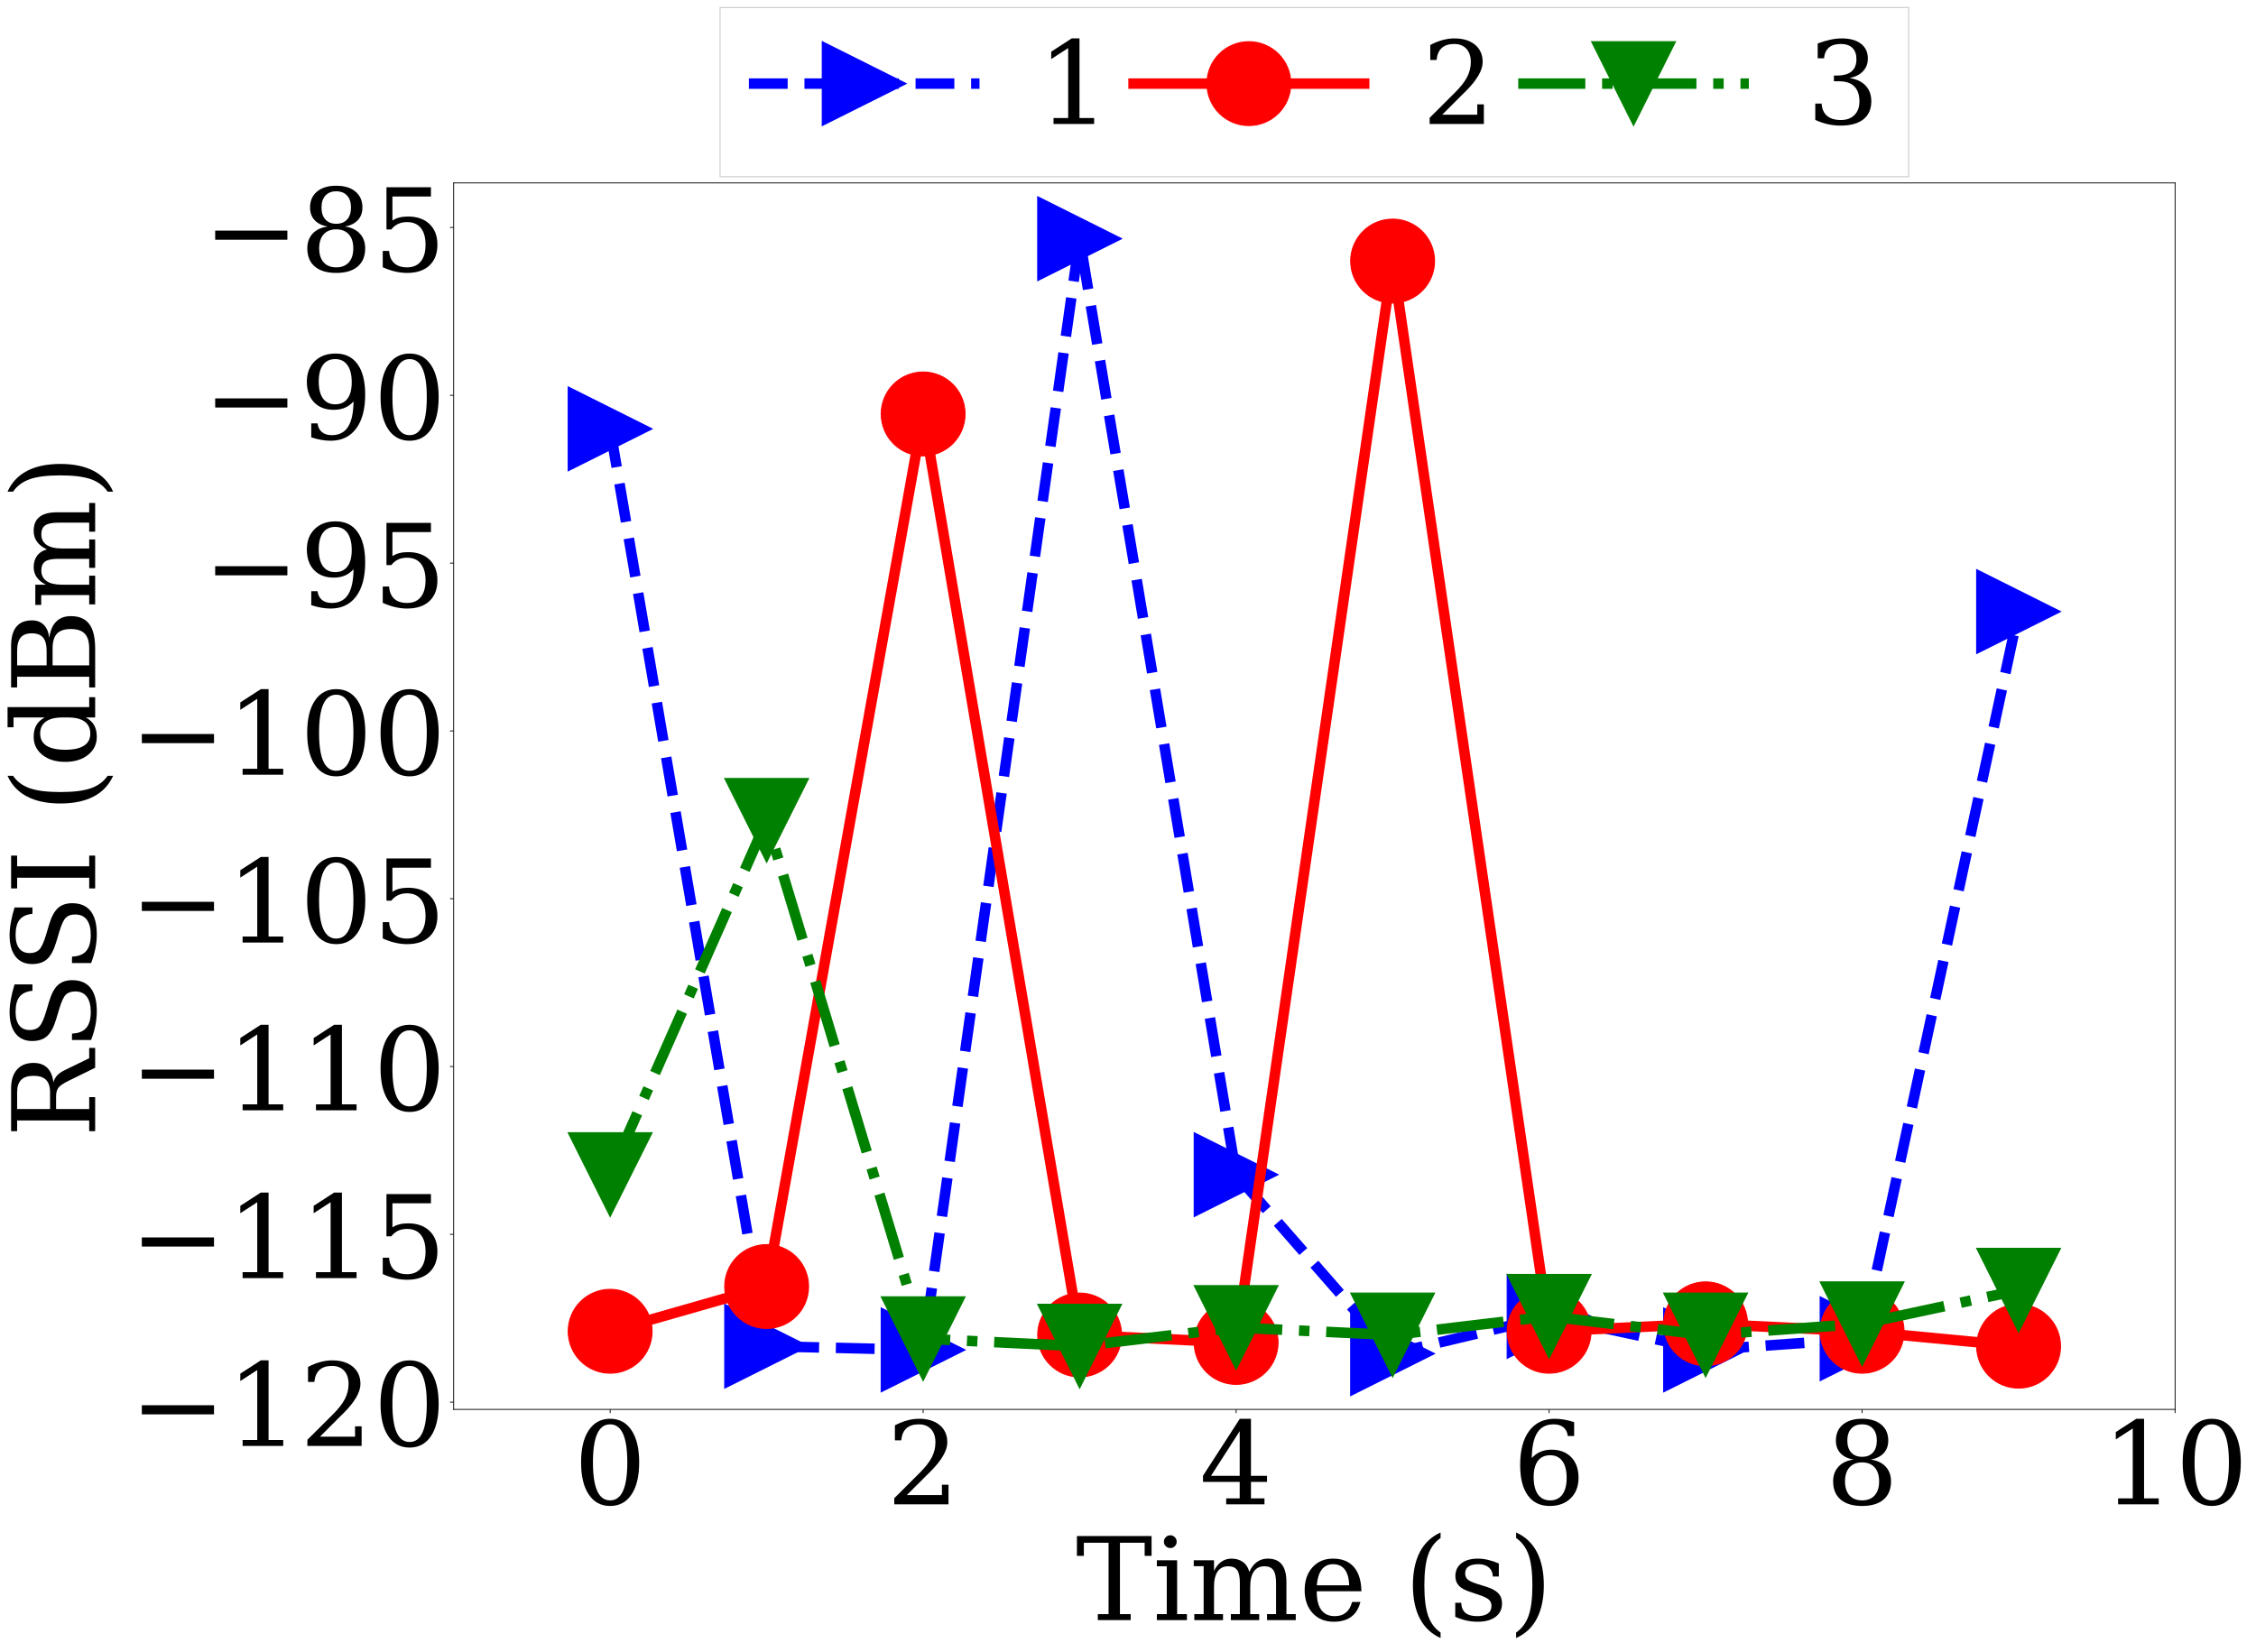
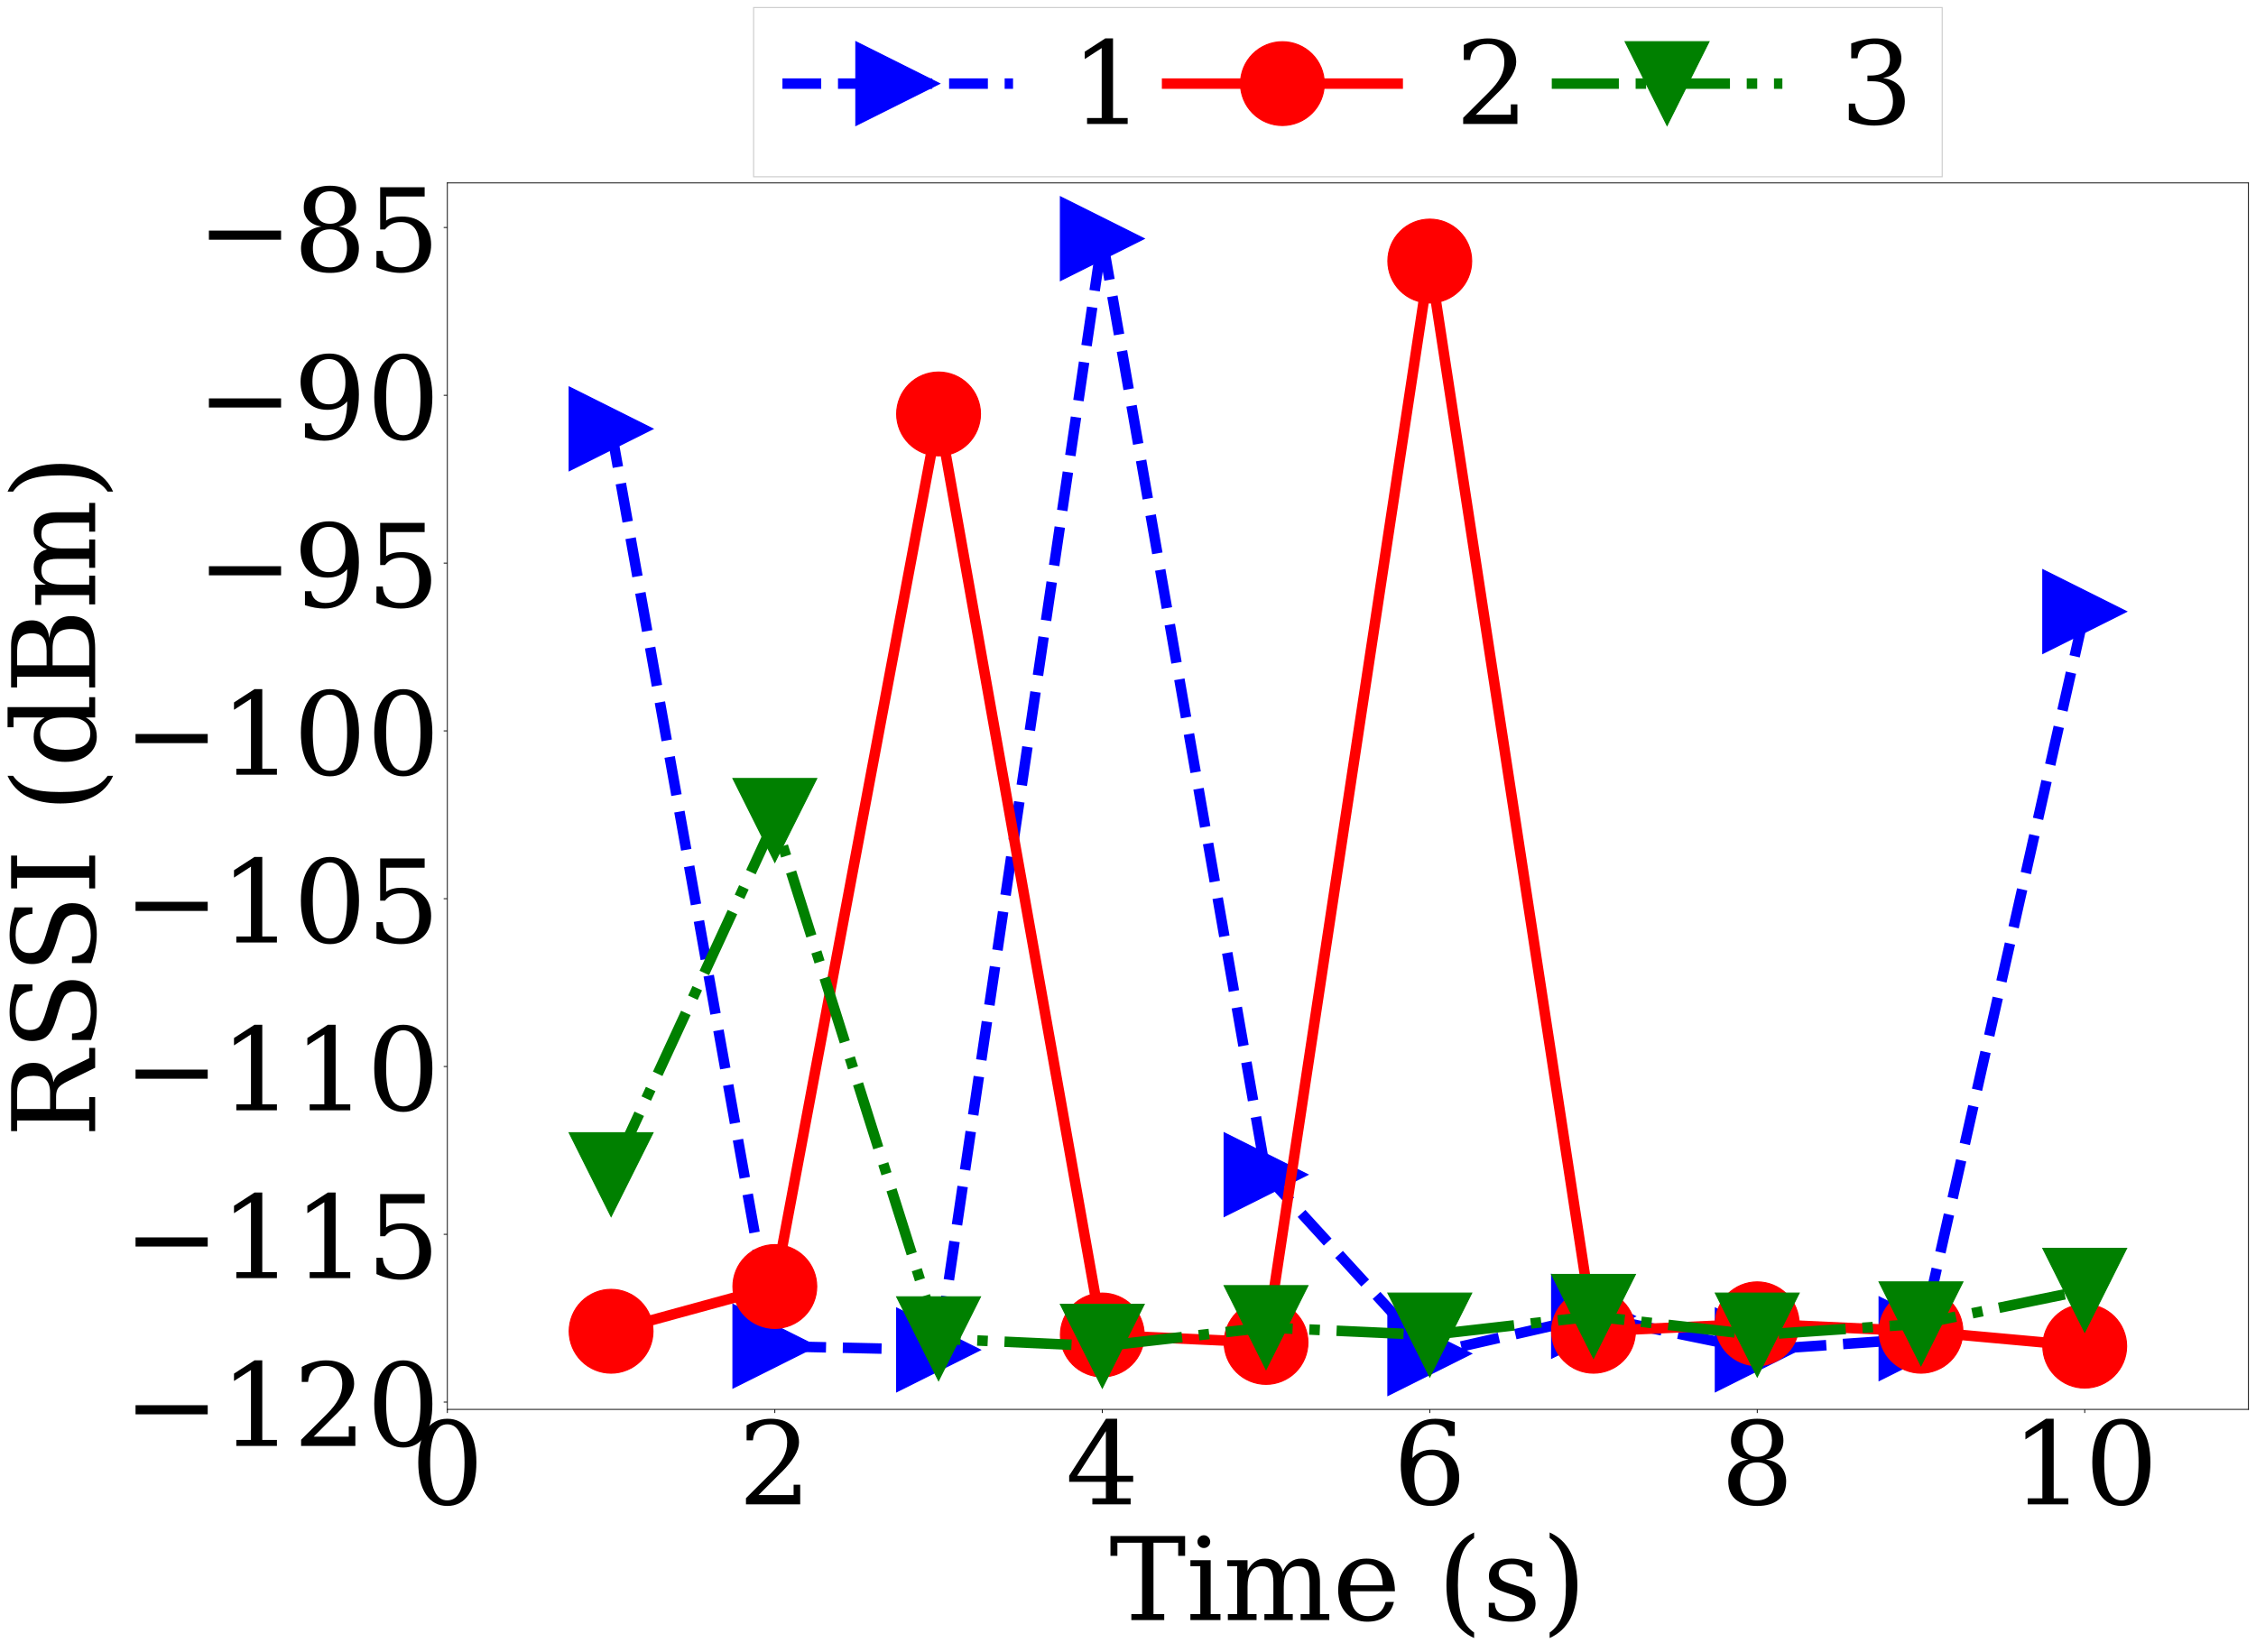
- <svg xmlns="http://www.w3.org/2000/svg" xmlns:xlink="http://www.w3.org/1999/xlink" width="2152.271pt" height="1575.954pt" viewBox="0 0 2152.271 1575.954" version="1.1">
+ <svg xmlns="http://www.w3.org/2000/svg" xmlns:xlink="http://www.w3.org/1999/xlink" width="2152.303pt" height="1575.954pt" viewBox="0 0 2152.303 1575.954" version="1.1">
  <defs>
    <style type="text/css">*{stroke-linejoin: round; stroke-linecap: butt}</style>
  </defs>
  <g id="figure_1">
    <g id="patch_1">
-       <path d="M 0 1575.954  L 2152.271 1575.954  L 2152.271 0  L 0 0  z " style="fill: #ffffff; stroke: #ffffff; stroke-linejoin: miter" />
+       <path d="M 0 1575.954  L 2152.303 1575.954  L 2152.303 0  L 0 0  z " style="fill: #ffffff; stroke: #ffffff; stroke-linejoin: miter" />
    </g>
    <g id="axes_1">
      <g id="patch_2">
-         <path d="M 432.798 1344.835  L 2075.083 1344.835  L 2075.083 174.554  L 432.798 174.554  z " style="fill: #ffffff" />
+         <path d="M 426.798 1344.835  L 2145.103 1344.835  L 2145.103 174.554  L 426.798 174.554  z " style="fill: #ffffff" />
      </g>
      <g id="matplotlib.axis_1">
        <g id="xtick_1">
          <g id="line2d_1">
            <defs>
-               <path id="m9bd63d830f" d="M 0 0  L 0 3.5  " style="stroke: #000000; stroke-width: 0.8" />
-             </defs>
-             <g>
-               <use xlink:href="#m9bd63d830f" x="582.097" y="1344.835" style="stroke: #000000; stroke-width: 0.8" />
+               <path id="mf2d61d8e6e" d="M 0 0  L 0 3.5  " style="stroke: #000000; stroke-width: 0.8" />
+             </defs>
+             <g>
+               <use xlink:href="#mf2d61d8e6e" x="426.798" y="1344.835" style="stroke: #000000; stroke-width: 0.8" />
            </g>
          </g>
          <g id="text_1">
-             <g transform="translate(547.1033 1435.418) scale(1.1 -1.1)">
+             <g transform="translate(391.8047 1435.418) scale(1.1 -1.1)">
              <defs>
                <path id="DejaVuSerif-30" d="M 2034 219  Q 2513 219 2750 744  Q 2988 1269 2988 2328  Q 2988 3391 2750 3916  Q 2513 4441 2034 4441  Q 1556 4441 1318 3916  Q 1081 3391 1081 2328  Q 1081 1269 1318 744  Q 1556 219 2034 219  z M 2034 -91  Q 1275 -91 848 546  Q 422 1184 422 2328  Q 422 3475 848 4112  Q 1275 4750 2034 4750  Q 2797 4750 3222 4112  Q 3647 3475 3647 2328  Q 3647 1184 3222 546  Q 2797 -91 2034 -91  z " transform="scale(0.015625)" />
              </defs>
              <use xlink:href="#DejaVuSerif-30" />
            </g>
          </g>
        </g>
        <g id="xtick_2">
          <g id="line2d_2">
            <g>
-               <use xlink:href="#m9bd63d830f" x="880.694" y="1344.835" style="stroke: #000000; stroke-width: 0.8" />
+               <use xlink:href="#mf2d61d8e6e" x="739.218" y="1344.835" style="stroke: #000000; stroke-width: 0.8" />
            </g>
          </g>
          <g id="text_2">
-             <g transform="translate(845.7006 1435.418) scale(1.1 -1.1)">
+             <g transform="translate(704.2238 1435.418) scale(1.1 -1.1)">
              <defs>
                <path id="DejaVuSerif-32" d="M 819 3553  L 469 3553  L 469 4384  Q 803 4563 1142 4656  Q 1481 4750 1806 4750  Q 2534 4750 2956 4397  Q 3378 4044 3378 3438  Q 3378 2753 2422 1800  Q 2347 1728 2309 1691  L 1131 513  L 3078 513  L 3078 1088  L 3444 1088  L 3444 0  L 434 0  L 434 341  L 1850 1753  Q 2319 2222 2519 2614  Q 2719 3006 2719 3438  Q 2719 3909 2473 4175  Q 2228 4441 1797 4441  Q 1350 4441 1106 4219  Q 863 3997 819 3553  z " transform="scale(0.015625)" />
              </defs>
              <use xlink:href="#DejaVuSerif-32" />
            </g>
          </g>
        </g>
        <g id="xtick_3">
          <g id="line2d_3">
            <g>
-               <use xlink:href="#m9bd63d830f" x="1179.292" y="1344.835" style="stroke: #000000; stroke-width: 0.8" />
+               <use xlink:href="#mf2d61d8e6e" x="1051.637" y="1344.835" style="stroke: #000000; stroke-width: 0.8" />
            </g>
          </g>
          <g id="text_3">
-             <g transform="translate(1144.298 1435.418) scale(1.1 -1.1)">
+             <g transform="translate(1016.643 1435.418) scale(1.1 -1.1)">
              <defs>
                <path id="DejaVuSerif-34" d="M 2234 1581  L 2234 4063  L 641 1581  L 2234 1581  z M 3609 0  L 1484 0  L 1484 331  L 2234 331  L 2234 1247  L 197 1247  L 197 1588  L 2241 4750  L 2859 4750  L 2859 1581  L 3750 1581  L 3750 1247  L 2859 1247  L 2859 331  L 3609 331  L 3609 0  z " transform="scale(0.015625)" />
              </defs>
              <use xlink:href="#DejaVuSerif-34" />
            </g>
          </g>
        </g>
        <g id="xtick_4">
          <g id="line2d_4">
            <g>
-               <use xlink:href="#m9bd63d830f" x="1477.889" y="1344.835" style="stroke: #000000; stroke-width: 0.8" />
+               <use xlink:href="#mf2d61d8e6e" x="1364.056" y="1344.835" style="stroke: #000000; stroke-width: 0.8" />
            </g>
          </g>
          <g id="text_4">
-             <g transform="translate(1442.895 1435.418) scale(1.1 -1.1)">
+             <g transform="translate(1329.062 1435.418) scale(1.1 -1.1)">
              <defs>
                <path id="DejaVuSerif-36" d="M 2094 219  Q 2534 219 2771 542  Q 3009 866 3009 1472  Q 3009 2078 2771 2401  Q 2534 2725 2094 2725  Q 1647 2725 1412 2412  Q 1178 2100 1178 1509  Q 1178 888 1415 553  Q 1653 219 2094 219  z M 1075 2569  Q 1288 2803 1556 2918  Q 1825 3034 2163 3034  Q 2859 3034 3264 2615  Q 3669 2197 3669 1472  Q 3669 763 3233 336  Q 2797 -91 2069 -91  Q 1278 -91 853 498  Q 428 1088 428 2181  Q 428 3406 931 4078  Q 1434 4750 2350 4750  Q 2597 4750 2869 4703  Q 3141 4656 3425 4563  L 3425 3794  L 3072 3794  Q 3034 4109 2831 4275  Q 2628 4441 2284 4441  Q 1678 4441 1381 3981  Q 1084 3522 1075 2569  z " transform="scale(0.015625)" />
              </defs>
              <use xlink:href="#DejaVuSerif-36" />
            </g>
          </g>
        </g>
        <g id="xtick_5">
          <g id="line2d_5">
            <g>
-               <use xlink:href="#m9bd63d830f" x="1776.486" y="1344.835" style="stroke: #000000; stroke-width: 0.8" />
+               <use xlink:href="#mf2d61d8e6e" x="1676.475" y="1344.835" style="stroke: #000000; stroke-width: 0.8" />
            </g>
          </g>
          <g id="text_5">
-             <g transform="translate(1741.492 1435.418) scale(1.1 -1.1)">
+             <g transform="translate(1641.481 1435.418) scale(1.1 -1.1)">
              <defs>
                <path id="DejaVuSerif-38" d="M 2981 1275  Q 2981 1775 2732 2051  Q 2484 2328 2034 2328  Q 1584 2328 1336 2051  Q 1088 1775 1088 1275  Q 1088 772 1336 495  Q 1584 219 2034 219  Q 2484 219 2732 495  Q 2981 772 2981 1275  z M 2853 3541  Q 2853 3966 2637 4203  Q 2422 4441 2034 4441  Q 1650 4441 1433 4203  Q 1216 3966 1216 3541  Q 1216 3113 1433 2875  Q 1650 2638 2034 2638  Q 2422 2638 2637 2875  Q 2853 3113 2853 3541  z M 2516 2484  Q 3047 2413 3344 2092  Q 3641 1772 3641 1275  Q 3641 619 3225 264  Q 2809 -91 2034 -91  Q 1263 -91 845 264  Q 428 619 428 1275  Q 428 1772 725 2092  Q 1022 2413 1556 2484  Q 1084 2569 832 2842  Q 581 3116 581 3541  Q 581 4103 968 4426  Q 1356 4750 2034 4750  Q 2713 4750 3100 4426  Q 3488 4103 3488 3541  Q 3488 3116 3236 2842  Q 2984 2569 2516 2484  z " transform="scale(0.015625)" />
              </defs>
              <use xlink:href="#DejaVuSerif-38" />
            </g>
          </g>
        </g>
        <g id="xtick_6">
          <g id="line2d_6">
            <g>
-               <use xlink:href="#m9bd63d830f" x="2075.083" y="1344.835" style="stroke: #000000; stroke-width: 0.8" />
+               <use xlink:href="#mf2d61d8e6e" x="1988.894" y="1344.835" style="stroke: #000000; stroke-width: 0.8" />
            </g>
          </g>
          <g id="text_6">
-             <g transform="translate(2005.096 1435.418) scale(1.1 -1.1)">
+             <g transform="translate(1918.906 1435.418) scale(1.1 -1.1)">
              <defs>
                <path id="DejaVuSerif-31" d="M 909 0  L 909 331  L 1722 331  L 1722 4213  L 781 3603  L 781 4013  L 1919 4750  L 2350 4750  L 2350 331  L 3163 331  L 3163 0  L 909 0  z " transform="scale(0.015625)" />
              </defs>
              <use xlink:href="#DejaVuSerif-31" />
              <use xlink:href="#DejaVuSerif-30" x="63.623" />
            </g>
          </g>
        </g>
        <g id="text_7">
-           <g transform="translate(1026.335 1545.878) scale(1.1 -1.1)">
+           <g transform="translate(1058.345 1545.878) scale(1.1 -1.1)">
            <defs>
              <path id="DejaVuSerif-54" d="M 1222 0  L 1222 331  L 1819 331  L 1819 4294  L 447 4294  L 447 3566  L 63 3566  L 63 4666  L 4206 4666  L 4206 3566  L 3822 3566  L 3822 4294  L 2450 4294  L 2450 331  L 3047 331  L 3047 0  L 1222 0  z " transform="scale(0.015625)" />
              <path id="DejaVuSerif-69" d="M 622 4353  Q 622 4497 726 4603  Q 831 4709 978 4709  Q 1122 4709 1226 4603  Q 1331 4497 1331 4353  Q 1331 4206 1228 4103  Q 1125 4000 978 4000  Q 831 4000 726 4103  Q 622 4206 622 4353  z M 1356 331  L 1900 331  L 1900 0  L 231 0  L 231 331  L 781 331  L 781 2988  L 231 2988  L 231 3322  L 1356 3322  L 1356 331  z " transform="scale(0.015625)" />
              <path id="DejaVuSerif-6d" d="M 3316 2675  Q 3481 3041 3739 3227  Q 3997 3413 4341 3413  Q 4863 3413 5119 3089  Q 5375 2766 5375 2113  L 5375 331  L 5894 331  L 5894 0  L 4300 0  L 4300 331  L 4800 331  L 4800 2047  Q 4800 2556 4650 2772  Q 4500 2988 4153 2988  Q 3769 2988 3567 2697  Q 3366 2406 3366 1850  L 3366 331  L 3866 331  L 3866 0  L 2291 0  L 2291 331  L 2791 331  L 2791 2069  Q 2791 2566 2641 2777  Q 2491 2988 2144 2988  Q 1759 2988 1557 2697  Q 1356 2406 1356 1850  L 1356 331  L 1856 331  L 1856 0  L 263 0  L 263 331  L 781 331  L 781 2994  L 231 2994  L 231 3322  L 1356 3322  L 1356 2731  Q 1516 3063 1762 3238  Q 2009 3413 2322 3413  Q 2709 3413 2968 3220  Q 3228 3028 3316 2675  z " transform="scale(0.015625)" />
              <path id="DejaVuSerif-65" d="M 3469 1600  L 991 1600  L 991 1575  Q 991 903 1244 561  Q 1497 219 1991 219  Q 2369 219 2611 417  Q 2853 616 2950 1006  L 3413 1006  Q 3275 459 2904 184  Q 2534 -91 1931 -91  Q 1203 -91 761 389  Q 319 869 319 1663  Q 319 2450 753 2931  Q 1188 3413 1894 3413  Q 2647 3413 3050 2948  Q 3453 2484 3469 1600  z M 2791 1931  Q 2772 2513 2545 2808  Q 2319 3103 1894 3103  Q 1497 3103 1269 2806  Q 1041 2509 991 1931  L 2791 1931  z " transform="scale(0.015625)" />
              <path id="DejaVuSerif-20" transform="scale(0.015625)" />
              <path id="DejaVuSerif-28" d="M 2041 -997  Q 1281 -656 893 83  Q 506 822 506 1931  Q 506 3044 893 3783  Q 1281 4522 2041 4863  L 2041 4556  Q 1559 4225 1350 3623  Q 1141 3022 1141 1931  Q 1141 844 1350 242  Q 1559 -359 2041 -691  L 2041 -997  z " transform="scale(0.015625)" />
              <path id="DejaVuSerif-73" d="M 359 184  L 359 959  L 691 959  Q 703 588 923 403  Q 1144 219 1575 219  Q 1963 219 2166 364  Q 2369 509 2369 788  Q 2369 1006 2220 1140  Q 2072 1275 1594 1428  L 1178 1569  Q 750 1706 558 1912  Q 366 2119 366 2438  Q 366 2894 700 3153  Q 1034 3413 1625 3413  Q 1888 3413 2178 3344  Q 2469 3275 2778 3144  L 2778 2419  L 2447 2419  Q 2434 2741 2221 2922  Q 2009 3103 1644 3103  Q 1281 3103 1095 2975  Q 909 2847 909 2591  Q 909 2381 1050 2254  Q 1191 2128 1613 1997  L 2069 1856  Q 2541 1709 2748 1489  Q 2956 1269 2956 922  Q 2956 450 2595 179  Q 2234 -91 1600 -91  Q 1278 -91 972 -22  Q 666 47 359 184  z " transform="scale(0.015625)" />
              <path id="DejaVuSerif-29" d="M 453 -997  L 453 -691  Q 934 -359 1145 242  Q 1356 844 1356 1931  Q 1356 3022 1145 3623  Q 934 4225 453 4556  L 453 4863  Q 1216 4522 1603 3783  Q 1991 3044 1991 1931  Q 1991 822 1603 83  Q 1216 -656 453 -997  z " transform="scale(0.015625)" />
            </defs>
            <use xlink:href="#DejaVuSerif-54" />
            <use xlink:href="#DejaVuSerif-69" x="66.699" />
            <use xlink:href="#DejaVuSerif-6d" x="98.682" />
            <use xlink:href="#DejaVuSerif-65" x="193.506" />
            <use xlink:href="#DejaVuSerif-20" x="252.686" />
            <use xlink:href="#DejaVuSerif-28" x="284.473" />
            <use xlink:href="#DejaVuSerif-73" x="323.486" />
            <use xlink:href="#DejaVuSerif-29" x="374.805" />
          </g>
        </g>
      </g>
      <g id="matplotlib.axis_2">
        <g id="ytick_1">
          <g id="line2d_7">
            <defs>
-               <path id="m7dbe9ecb70" d="M 0 0  L -3.5 0  " style="stroke: #000000; stroke-width: 0.8" />
-             </defs>
-             <g>
-               <use xlink:href="#m7dbe9ecb70" x="432.798" y="1337.897" style="stroke: #000000; stroke-width: 0.8" />
+               <path id="maa04519309" d="M 0 0  L -3.5 0  " style="stroke: #000000; stroke-width: 0.8" />
+             </defs>
+             <g>
+               <use xlink:href="#maa04519309" x="426.798" y="1337.897" style="stroke: #000000; stroke-width: 0.8" />
            </g>
          </g>
          <g id="text_8">
-             <g transform="translate(123.6594 1379.688) scale(1.1 -1.1)">
+             <g transform="translate(117.6594 1379.688) scale(1.1 -1.1)">
              <defs>
                <path id="DejaVuSerif-2212" d="M 678 2259  L 4684 2259  L 4684 1753  L 678 1753  L 678 2259  z " transform="scale(0.015625)" />
              </defs>
              <use xlink:href="#DejaVuSerif-2212" />
              <use xlink:href="#DejaVuSerif-31" x="83.789" />
              <use xlink:href="#DejaVuSerif-32" x="147.412" />
              <use xlink:href="#DejaVuSerif-30" x="211.035" />
            </g>
          </g>
        </g>
        <g id="ytick_2">
          <g id="line2d_8">
            <g>
-               <use xlink:href="#m7dbe9ecb70" x="432.798" y="1177.779" style="stroke: #000000; stroke-width: 0.8" />
+               <use xlink:href="#maa04519309" x="426.798" y="1177.779" style="stroke: #000000; stroke-width: 0.8" />
            </g>
          </g>
          <g id="text_9">
-             <g transform="translate(123.6594 1219.571) scale(1.1 -1.1)">
+             <g transform="translate(117.6594 1219.571) scale(1.1 -1.1)">
              <defs>
                <path id="DejaVuSerif-35" d="M 3219 4666  L 3219 4153  L 1081 4153  L 1081 2816  Q 1244 2928 1461 2984  Q 1678 3041 1947 3041  Q 2703 3041 3140 2622  Q 3578 2203 3578 1478  Q 3578 738 3136 323  Q 2694 -91 1894 -91  Q 1572 -91 1234 -12  Q 897 66 544 225  L 544 1131  L 897 1131  Q 925 688 1179 453  Q 1434 219 1894 219  Q 2388 219 2653 544  Q 2919 869 2919 1478  Q 2919 2084 2655 2407  Q 2391 2731 1894 2731  Q 1613 2731 1398 2631  Q 1184 2531 1019 2322  L 750 2322  L 750 4666  L 3219 4666  z " transform="scale(0.015625)" />
              </defs>
              <use xlink:href="#DejaVuSerif-2212" />
              <use xlink:href="#DejaVuSerif-31" x="83.789" />
              <use xlink:href="#DejaVuSerif-31" x="147.412" />
              <use xlink:href="#DejaVuSerif-35" x="211.035" />
            </g>
          </g>
        </g>
        <g id="ytick_3">
          <g id="line2d_9">
            <g>
-               <use xlink:href="#m7dbe9ecb70" x="432.798" y="1017.662" style="stroke: #000000; stroke-width: 0.8" />
+               <use xlink:href="#maa04519309" x="426.798" y="1017.662" style="stroke: #000000; stroke-width: 0.8" />
            </g>
          </g>
          <g id="text_10">
-             <g transform="translate(123.6594 1059.453) scale(1.1 -1.1)">
+             <g transform="translate(117.6594 1059.453) scale(1.1 -1.1)">
              <use xlink:href="#DejaVuSerif-2212" />
              <use xlink:href="#DejaVuSerif-31" x="83.789" />
              <use xlink:href="#DejaVuSerif-31" x="147.412" />
              <use xlink:href="#DejaVuSerif-30" x="211.035" />
            </g>
          </g>
        </g>
        <g id="ytick_4">
          <g id="line2d_10">
            <g>
-               <use xlink:href="#m7dbe9ecb70" x="432.798" y="857.544" style="stroke: #000000; stroke-width: 0.8" />
+               <use xlink:href="#maa04519309" x="426.798" y="857.544" style="stroke: #000000; stroke-width: 0.8" />
            </g>
          </g>
          <g id="text_11">
-             <g transform="translate(123.6594 899.3356) scale(1.1 -1.1)">
+             <g transform="translate(117.6594 899.3356) scale(1.1 -1.1)">
              <use xlink:href="#DejaVuSerif-2212" />
              <use xlink:href="#DejaVuSerif-31" x="83.789" />
              <use xlink:href="#DejaVuSerif-30" x="147.412" />
              <use xlink:href="#DejaVuSerif-35" x="211.035" />
            </g>
          </g>
        </g>
        <g id="ytick_5">
          <g id="line2d_11">
            <g>
-               <use xlink:href="#m7dbe9ecb70" x="432.798" y="697.427" style="stroke: #000000; stroke-width: 0.8" />
+               <use xlink:href="#maa04519309" x="426.798" y="697.427" style="stroke: #000000; stroke-width: 0.8" />
            </g>
          </g>
          <g id="text_12">
-             <g transform="translate(123.6594 739.2179) scale(1.1 -1.1)">
+             <g transform="translate(117.6594 739.2179) scale(1.1 -1.1)">
              <use xlink:href="#DejaVuSerif-2212" />
              <use xlink:href="#DejaVuSerif-31" x="83.789" />
              <use xlink:href="#DejaVuSerif-30" x="147.412" />
              <use xlink:href="#DejaVuSerif-30" x="211.035" />
            </g>
          </g>
        </g>
        <g id="ytick_6">
          <g id="line2d_12">
            <g>
-               <use xlink:href="#m7dbe9ecb70" x="432.798" y="537.309" style="stroke: #000000; stroke-width: 0.8" />
+               <use xlink:href="#maa04519309" x="426.798" y="537.309" style="stroke: #000000; stroke-width: 0.8" />
            </g>
          </g>
          <g id="text_13">
-             <g transform="translate(193.6469 579.1003) scale(1.1 -1.1)">
+             <g transform="translate(187.6469 579.1003) scale(1.1 -1.1)">
              <defs>
                <path id="DejaVuSerif-39" d="M 2994 2091  Q 2784 1856 2512 1740  Q 2241 1625 1900 1625  Q 1206 1625 804 2044  Q 403 2463 403 3188  Q 403 3897 839 4323  Q 1275 4750 2003 4750  Q 2794 4750 3217 4161  Q 3641 3572 3641 2478  Q 3641 1253 3137 581  Q 2634 -91 1722 -91  Q 1475 -91 1203 -44  Q 931 3 647 97  L 647 872  L 997 872  Q 1038 556 1241 387  Q 1444 219 1784 219  Q 2391 219 2687 676  Q 2984 1134 2994 2091  z M 1978 4441  Q 1534 4441 1298 4117  Q 1063 3794 1063 3188  Q 1063 2581 1298 2256  Q 1534 1931 1978 1931  Q 2422 1931 2658 2245  Q 2894 2559 2894 3150  Q 2894 3772 2656 4106  Q 2419 4441 1978 4441  z " transform="scale(0.015625)" />
              </defs>
              <use xlink:href="#DejaVuSerif-2212" />
              <use xlink:href="#DejaVuSerif-39" x="83.789" />
              <use xlink:href="#DejaVuSerif-35" x="147.412" />
            </g>
          </g>
        </g>
        <g id="ytick_7">
          <g id="line2d_13">
            <g>
-               <use xlink:href="#m7dbe9ecb70" x="432.798" y="377.191" style="stroke: #000000; stroke-width: 0.8" />
+               <use xlink:href="#maa04519309" x="426.798" y="377.191" style="stroke: #000000; stroke-width: 0.8" />
            </g>
          </g>
          <g id="text_14">
-             <g transform="translate(193.6469 418.9827) scale(1.1 -1.1)">
+             <g transform="translate(187.6469 418.9827) scale(1.1 -1.1)">
              <use xlink:href="#DejaVuSerif-2212" />
              <use xlink:href="#DejaVuSerif-39" x="83.789" />
              <use xlink:href="#DejaVuSerif-30" x="147.412" />
            </g>
          </g>
        </g>
        <g id="ytick_8">
          <g id="line2d_14">
            <g>
-               <use xlink:href="#m7dbe9ecb70" x="432.798" y="217.074" style="stroke: #000000; stroke-width: 0.8" />
+               <use xlink:href="#maa04519309" x="426.798" y="217.074" style="stroke: #000000; stroke-width: 0.8" />
            </g>
          </g>
          <g id="text_15">
-             <g transform="translate(193.6469 258.8651) scale(1.1 -1.1)">
+             <g transform="translate(187.6469 258.8651) scale(1.1 -1.1)">
              <use xlink:href="#DejaVuSerif-2212" />
              <use xlink:href="#DejaVuSerif-38" x="83.789" />
              <use xlink:href="#DejaVuSerif-35" x="147.412" />
            </g>
          </g>
        </g>
        <g id="text_16">
          <g transform="translate(90.78281 1085.398) rotate(-90) scale(1.1 -1.1)">
            <defs>
              <path id="DejaVuSerif-52" d="M 3066 2316  Q 3284 2256 3442 2114  Q 3600 1972 3725 1716  L 4403 331  L 4972 331  L 4972 0  L 3872 0  L 3144 1484  Q 2934 1916 2759 2042  Q 2584 2169 2278 2169  L 1581 2169  L 1581 331  L 2241 331  L 2241 0  L 353 0  L 353 331  L 947 331  L 947 4331  L 353 4331  L 353 4666  L 2719 4666  Q 3400 4666 3770 4341  Q 4141 4016 4141 3419  Q 4141 2938 3870 2661  Q 3600 2384 3066 2316  z M 1581 2503  L 2503 2503  Q 2975 2503 3200 2726  Q 3425 2950 3425 3419  Q 3425 3888 3200 4109  Q 2975 4331 2503 4331  L 1581 4331  L 1581 2503  z " transform="scale(0.015625)" />
              <path id="DejaVuSerif-53" d="M 594 225  L 594 1288  L 953 1284  Q 969 753 1261 498  Q 1553 244 2150 244  Q 2706 244 2998 464  Q 3291 684 3291 1106  Q 3291 1444 3114 1625  Q 2938 1806 2369 1978  L 1753 2163  Q 1084 2366 811 2669  Q 538 2972 538 3500  Q 538 4094 959 4422  Q 1381 4750 2144 4750  Q 2469 4750 2856 4679  Q 3244 4609 3681 4475  L 3681 3481  L 3328 3481  Q 3275 3975 2998 4195  Q 2722 4416 2156 4416  Q 1663 4416 1405 4214  Q 1147 4013 1147 3628  Q 1147 3294 1340 3103  Q 1534 2913 2163 2725  L 2741 2553  Q 3375 2363 3645 2067  Q 3916 1772 3916 1275  Q 3916 597 3481 253  Q 3047 -91 2188 -91  Q 1803 -91 1404 -12  Q 1006 66 594 225  z " transform="scale(0.015625)" />
              <path id="DejaVuSerif-49" d="M 1581 331  L 2175 331  L 2175 0  L 353 0  L 353 331  L 947 331  L 947 4331  L 353 4331  L 353 4666  L 2175 4666  L 2175 4331  L 1581 4331  L 1581 331  z " transform="scale(0.015625)" />
              <path id="DejaVuSerif-64" d="M 3359 331  L 3909 331  L 3909 0  L 2784 0  L 2784 519  Q 2616 206 2355 57  Q 2094 -91 1709 -91  Q 1097 -91 708 395  Q 319 881 319 1663  Q 319 2444 706 2928  Q 1094 3413 1709 3413  Q 2094 3413 2355 3264  Q 2616 3116 2784 2803  L 2784 4531  L 2241 4531  L 2241 4863  L 3359 4863  L 3359 331  z M 2784 1497  L 2784 1825  Q 2784 2422 2554 2737  Q 2325 3053 1888 3053  Q 1444 3053 1217 2703  Q 991 2353 991 1663  Q 991 975 1217 622  Q 1444 269 1888 269  Q 2325 269 2554 583  Q 2784 897 2784 1497  z " transform="scale(0.015625)" />
              <path id="DejaVuSerif-42" d="M 1581 331  L 2516 331  Q 3078 331 3337 575  Q 3597 819 3597 1350  Q 3597 1878 3339 2120  Q 3081 2363 2516 2363  L 1581 2363  L 1581 331  z M 1581 2694  L 2375 2694  Q 2888 2694 3123 2891  Q 3359 3088 3359 3513  Q 3359 3941 3123 4136  Q 2888 4331 2375 4331  L 1581 4331  L 1581 2694  z M 353 0  L 353 331  L 947 331  L 947 4331  L 353 4331  L 353 4666  L 2656 4666  Q 3363 4666 3720 4377  Q 4078 4088 4078 3513  Q 4078 3097 3829 2850  Q 3581 2603 3103 2547  Q 3697 2472 4005 2167  Q 4313 1863 4313 1350  Q 4313 656 3875 328  Q 3438 0 2509 0  L 353 0  z " transform="scale(0.015625)" />
            </defs>
            <use xlink:href="#DejaVuSerif-52" />
            <use xlink:href="#DejaVuSerif-53" x="75.293" />
            <use xlink:href="#DejaVuSerif-53" x="142.049" />
            <use xlink:href="#DejaVuSerif-49" x="210.555" />
            <use xlink:href="#DejaVuSerif-20" x="250.057" />
            <use xlink:href="#DejaVuSerif-28" x="281.844" />
            <use xlink:href="#DejaVuSerif-64" x="320.857" />
            <use xlink:href="#DejaVuSerif-42" x="384.871" />
            <use xlink:href="#DejaVuSerif-6d" x="458.357" />
            <use xlink:href="#DejaVuSerif-29" x="553.182" />
          </g>
        </g>
      </g>
      <g id="line2d_15">
-         <path d="M 582.097 409.215  L 731.396 1284.524  L 880.694 1288.083  L 1029.993 227.748  L 1179.292 1120.849  L 1328.59 1291.641  L 1477.889 1256.059  L 1627.188 1288.083  L 1776.486 1277.408  L 1925.785 583.565  " clip-path="url(#p793c6207cb)" style="fill: none; stroke-dasharray: 37,16; stroke-dashoffset: 0; stroke: #0000ff; stroke-width: 10" />
+         <path d="M 583.008 409.215  L 739.218 1284.524  L 895.427 1288.083  L 1051.637 227.748  L 1207.846 1120.849  L 1364.056 1291.641  L 1520.265 1256.059  L 1676.475 1288.083  L 1832.684 1277.408  L 1988.894 583.565  " clip-path="url(#p2104238e48)" style="fill: none; stroke-dasharray: 37,16; stroke-dashoffset: 0; stroke: #0000ff; stroke-width: 10" />
        <defs>
-           <path id="m05cb0ae3e0" d="M 40 0  L -40 -40  L -40 40  z " style="stroke: #0000ff; stroke-linejoin: miter" />
+           <path id="m2f06e71245" d="M 40 0  L -40 -40  L -40 40  z " style="stroke: #0000ff; stroke-linejoin: miter" />
        </defs>
-         <g clip-path="url(#p793c6207cb)">
-           <use xlink:href="#m05cb0ae3e0" x="582.097" y="409.215" style="fill: #0000ff; stroke: #0000ff; stroke-linejoin: miter" />
-           <use xlink:href="#m05cb0ae3e0" x="731.396" y="1284.524" style="fill: #0000ff; stroke: #0000ff; stroke-linejoin: miter" />
-           <use xlink:href="#m05cb0ae3e0" x="880.694" y="1288.083" style="fill: #0000ff; stroke: #0000ff; stroke-linejoin: miter" />
-           <use xlink:href="#m05cb0ae3e0" x="1029.993" y="227.748" style="fill: #0000ff; stroke: #0000ff; stroke-linejoin: miter" />
-           <use xlink:href="#m05cb0ae3e0" x="1179.292" y="1120.849" style="fill: #0000ff; stroke: #0000ff; stroke-linejoin: miter" />
-           <use xlink:href="#m05cb0ae3e0" x="1328.59" y="1291.641" style="fill: #0000ff; stroke: #0000ff; stroke-linejoin: miter" />
-           <use xlink:href="#m05cb0ae3e0" x="1477.889" y="1256.059" style="fill: #0000ff; stroke: #0000ff; stroke-linejoin: miter" />
-           <use xlink:href="#m05cb0ae3e0" x="1627.188" y="1288.083" style="fill: #0000ff; stroke: #0000ff; stroke-linejoin: miter" />
-           <use xlink:href="#m05cb0ae3e0" x="1776.486" y="1277.408" style="fill: #0000ff; stroke: #0000ff; stroke-linejoin: miter" />
-           <use xlink:href="#m05cb0ae3e0" x="1925.785" y="583.565" style="fill: #0000ff; stroke: #0000ff; stroke-linejoin: miter" />
+         <g clip-path="url(#p2104238e48)">
+           <use xlink:href="#m2f06e71245" x="583.008" y="409.215" style="fill: #0000ff; stroke: #0000ff; stroke-linejoin: miter" />
+           <use xlink:href="#m2f06e71245" x="739.218" y="1284.524" style="fill: #0000ff; stroke: #0000ff; stroke-linejoin: miter" />
+           <use xlink:href="#m2f06e71245" x="895.427" y="1288.083" style="fill: #0000ff; stroke: #0000ff; stroke-linejoin: miter" />
+           <use xlink:href="#m2f06e71245" x="1051.637" y="227.748" style="fill: #0000ff; stroke: #0000ff; stroke-linejoin: miter" />
+           <use xlink:href="#m2f06e71245" x="1207.846" y="1120.849" style="fill: #0000ff; stroke: #0000ff; stroke-linejoin: miter" />
+           <use xlink:href="#m2f06e71245" x="1364.056" y="1291.641" style="fill: #0000ff; stroke: #0000ff; stroke-linejoin: miter" />
+           <use xlink:href="#m2f06e71245" x="1520.265" y="1256.059" style="fill: #0000ff; stroke: #0000ff; stroke-linejoin: miter" />
+           <use xlink:href="#m2f06e71245" x="1676.475" y="1288.083" style="fill: #0000ff; stroke: #0000ff; stroke-linejoin: miter" />
+           <use xlink:href="#m2f06e71245" x="1832.684" y="1277.408" style="fill: #0000ff; stroke: #0000ff; stroke-linejoin: miter" />
+           <use xlink:href="#m2f06e71245" x="1988.894" y="583.565" style="fill: #0000ff; stroke: #0000ff; stroke-linejoin: miter" />
        </g>
      </g>
      <g id="line2d_16">
-         <path d="M 582.097 1270.292  L 731.396 1227.594  L 880.694 394.982  L 1029.993 1273.85  L 1179.292 1280.966  L 1328.59 249.097  L 1477.889 1270.292  L 1627.188 1263.175  L 1776.486 1270.292  L 1925.785 1284.524  " clip-path="url(#p793c6207cb)" style="fill: none; stroke: #ff0000; stroke-width: 10; stroke-linecap: square" />
+         <path d="M 583.008 1270.292  L 739.218 1227.594  L 895.427 394.982  L 1051.637 1273.85  L 1207.846 1280.966  L 1364.056 249.097  L 1520.265 1270.292  L 1676.475 1263.175  L 1832.684 1270.292  L 1988.894 1284.524  " clip-path="url(#p2104238e48)" style="fill: none; stroke: #ff0000; stroke-width: 10; stroke-linecap: square" />
        <defs>
-           <path id="mfccd21627a" d="M 0 40  C 10.608 40 20.783 35.785 28.284 28.284  C 35.785 20.783 40 10.608 40 0  C 40 -10.608 35.785 -20.783 28.284 -28.284  C 20.783 -35.785 10.608 -40 0 -40  C -10.608 -40 -20.783 -35.785 -28.284 -28.284  C -35.785 -20.783 -40 -10.608 -40 0  C -40 10.608 -35.785 20.783 -28.284 28.284  C -20.783 35.785 -10.608 40 0 40  z " style="stroke: #ff0000" />
+           <path id="mcf6dfc5de3" d="M 0 40  C 10.608 40 20.783 35.785 28.284 28.284  C 35.785 20.783 40 10.608 40 0  C 40 -10.608 35.785 -20.783 28.284 -28.284  C 20.783 -35.785 10.608 -40 0 -40  C -10.608 -40 -20.783 -35.785 -28.284 -28.284  C -35.785 -20.783 -40 -10.608 -40 0  C -40 10.608 -35.785 20.783 -28.284 28.284  C -20.783 35.785 -10.608 40 0 40  z " style="stroke: #ff0000" />
        </defs>
-         <g clip-path="url(#p793c6207cb)">
-           <use xlink:href="#mfccd21627a" x="582.097" y="1270.292" style="fill: #ff0000; stroke: #ff0000" />
-           <use xlink:href="#mfccd21627a" x="731.396" y="1227.594" style="fill: #ff0000; stroke: #ff0000" />
-           <use xlink:href="#mfccd21627a" x="880.694" y="394.982" style="fill: #ff0000; stroke: #ff0000" />
-           <use xlink:href="#mfccd21627a" x="1029.993" y="1273.85" style="fill: #ff0000; stroke: #ff0000" />
-           <use xlink:href="#mfccd21627a" x="1179.292" y="1280.966" style="fill: #ff0000; stroke: #ff0000" />
-           <use xlink:href="#mfccd21627a" x="1328.59" y="249.097" style="fill: #ff0000; stroke: #ff0000" />
-           <use xlink:href="#mfccd21627a" x="1477.889" y="1270.292" style="fill: #ff0000; stroke: #ff0000" />
-           <use xlink:href="#mfccd21627a" x="1627.188" y="1263.175" style="fill: #ff0000; stroke: #ff0000" />
-           <use xlink:href="#mfccd21627a" x="1776.486" y="1270.292" style="fill: #ff0000; stroke: #ff0000" />
-           <use xlink:href="#mfccd21627a" x="1925.785" y="1284.524" style="fill: #ff0000; stroke: #ff0000" />
+         <g clip-path="url(#p2104238e48)">
+           <use xlink:href="#mcf6dfc5de3" x="583.008" y="1270.292" style="fill: #ff0000; stroke: #ff0000" />
+           <use xlink:href="#mcf6dfc5de3" x="739.218" y="1227.594" style="fill: #ff0000; stroke: #ff0000" />
+           <use xlink:href="#mcf6dfc5de3" x="895.427" y="394.982" style="fill: #ff0000; stroke: #ff0000" />
+           <use xlink:href="#mcf6dfc5de3" x="1051.637" y="1273.85" style="fill: #ff0000; stroke: #ff0000" />
+           <use xlink:href="#mcf6dfc5de3" x="1207.846" y="1280.966" style="fill: #ff0000; stroke: #ff0000" />
+           <use xlink:href="#mcf6dfc5de3" x="1364.056" y="249.097" style="fill: #ff0000; stroke: #ff0000" />
+           <use xlink:href="#mcf6dfc5de3" x="1520.265" y="1270.292" style="fill: #ff0000; stroke: #ff0000" />
+           <use xlink:href="#mcf6dfc5de3" x="1676.475" y="1263.175" style="fill: #ff0000; stroke: #ff0000" />
+           <use xlink:href="#mcf6dfc5de3" x="1832.684" y="1270.292" style="fill: #ff0000; stroke: #ff0000" />
+           <use xlink:href="#mcf6dfc5de3" x="1988.894" y="1284.524" style="fill: #ff0000; stroke: #ff0000" />
        </g>
      </g>
      <g id="line2d_17">
-         <path d="M 582.097 1120.849  L 731.396 782.823  L 880.694 1277.408  L 1029.993 1284.524  L 1179.292 1266.734  L 1328.59 1273.85  L 1477.889 1256.059  L 1627.188 1273.85  L 1776.486 1263.175  L 1925.785 1231.152  " clip-path="url(#p793c6207cb)" style="fill: none; stroke-dasharray: 64,16,10,16; stroke-dashoffset: 0; stroke: #008000; stroke-width: 10" />
+         <path d="M 583.008 1120.849  L 739.218 782.823  L 895.427 1277.408  L 1051.637 1284.524  L 1207.846 1266.734  L 1364.056 1273.85  L 1520.265 1256.059  L 1676.475 1273.85  L 1832.684 1263.175  L 1988.894 1231.152  " clip-path="url(#p2104238e48)" style="fill: none; stroke-dasharray: 64,16,10,16; stroke-dashoffset: 0; stroke: #008000; stroke-width: 10" />
        <defs>
-           <path id="mf68e2d88d8" d="M -0 40  L 40 -40  L -40 -40  z " style="stroke: #008000; stroke-linejoin: miter" />
+           <path id="m11f564d243" d="M -0 40  L 40 -40  L -40 -40  z " style="stroke: #008000; stroke-linejoin: miter" />
        </defs>
-         <g clip-path="url(#p793c6207cb)">
-           <use xlink:href="#mf68e2d88d8" x="582.097" y="1120.849" style="fill: #008000; stroke: #008000; stroke-linejoin: miter" />
-           <use xlink:href="#mf68e2d88d8" x="731.396" y="782.823" style="fill: #008000; stroke: #008000; stroke-linejoin: miter" />
-           <use xlink:href="#mf68e2d88d8" x="880.694" y="1277.408" style="fill: #008000; stroke: #008000; stroke-linejoin: miter" />
-           <use xlink:href="#mf68e2d88d8" x="1029.993" y="1284.524" style="fill: #008000; stroke: #008000; stroke-linejoin: miter" />
-           <use xlink:href="#mf68e2d88d8" x="1179.292" y="1266.734" style="fill: #008000; stroke: #008000; stroke-linejoin: miter" />
-           <use xlink:href="#mf68e2d88d8" x="1328.59" y="1273.85" style="fill: #008000; stroke: #008000; stroke-linejoin: miter" />
-           <use xlink:href="#mf68e2d88d8" x="1477.889" y="1256.059" style="fill: #008000; stroke: #008000; stroke-linejoin: miter" />
-           <use xlink:href="#mf68e2d88d8" x="1627.188" y="1273.85" style="fill: #008000; stroke: #008000; stroke-linejoin: miter" />
-           <use xlink:href="#mf68e2d88d8" x="1776.486" y="1263.175" style="fill: #008000; stroke: #008000; stroke-linejoin: miter" />
-           <use xlink:href="#mf68e2d88d8" x="1925.785" y="1231.152" style="fill: #008000; stroke: #008000; stroke-linejoin: miter" />
+         <g clip-path="url(#p2104238e48)">
+           <use xlink:href="#m11f564d243" x="583.008" y="1120.849" style="fill: #008000; stroke: #008000; stroke-linejoin: miter" />
+           <use xlink:href="#m11f564d243" x="739.218" y="782.823" style="fill: #008000; stroke: #008000; stroke-linejoin: miter" />
+           <use xlink:href="#m11f564d243" x="895.427" y="1277.408" style="fill: #008000; stroke: #008000; stroke-linejoin: miter" />
+           <use xlink:href="#m11f564d243" x="1051.637" y="1284.524" style="fill: #008000; stroke: #008000; stroke-linejoin: miter" />
+           <use xlink:href="#m11f564d243" x="1207.846" y="1266.734" style="fill: #008000; stroke: #008000; stroke-linejoin: miter" />
+           <use xlink:href="#m11f564d243" x="1364.056" y="1273.85" style="fill: #008000; stroke: #008000; stroke-linejoin: miter" />
+           <use xlink:href="#m11f564d243" x="1520.265" y="1256.059" style="fill: #008000; stroke: #008000; stroke-linejoin: miter" />
+           <use xlink:href="#m11f564d243" x="1676.475" y="1273.85" style="fill: #008000; stroke: #008000; stroke-linejoin: miter" />
+           <use xlink:href="#m11f564d243" x="1832.684" y="1263.175" style="fill: #008000; stroke: #008000; stroke-linejoin: miter" />
+           <use xlink:href="#m11f564d243" x="1988.894" y="1231.152" style="fill: #008000; stroke: #008000; stroke-linejoin: miter" />
        </g>
      </g>
      <g id="patch_3">
-         <path d="M 432.798 1344.835  L 432.798 174.554  " style="fill: none; stroke: #000000; stroke-width: 0.8; stroke-linejoin: miter; stroke-linecap: square" />
+         <path d="M 426.798 1344.835  L 426.798 174.554  " style="fill: none; stroke: #000000; stroke-width: 0.8; stroke-linejoin: miter; stroke-linecap: square" />
      </g>
      <g id="patch_4">
-         <path d="M 2075.083 1344.835  L 2075.083 174.554  " style="fill: none; stroke: #000000; stroke-width: 0.8; stroke-linejoin: miter; stroke-linecap: square" />
+         <path d="M 2145.103 1344.835  L 2145.103 174.554  " style="fill: none; stroke: #000000; stroke-width: 0.8; stroke-linejoin: miter; stroke-linecap: square" />
      </g>
      <g id="patch_5">
-         <path d="M 432.798 1344.835  L 2075.083 1344.835  " style="fill: none; stroke: #000000; stroke-width: 0.8; stroke-linejoin: miter; stroke-linecap: square" />
+         <path d="M 426.798 1344.835  L 2145.103 1344.835  " style="fill: none; stroke: #000000; stroke-width: 0.8; stroke-linejoin: miter; stroke-linecap: square" />
      </g>
      <g id="patch_6">
-         <path d="M 432.798 174.554  L 2075.083 174.554  " style="fill: none; stroke: #000000; stroke-width: 0.8; stroke-linejoin: miter; stroke-linecap: square" />
+         <path d="M 426.798 174.554  L 2145.103 174.554  " style="fill: none; stroke: #000000; stroke-width: 0.8; stroke-linejoin: miter; stroke-linecap: square" />
      </g>
      <g id="legend_1">
        <g id="patch_7">
-           <path d="M 686.96 168.659  L 1820.922 168.659  L 1820.922 7.2  L 686.96 7.2  z " style="fill: #ffffff; stroke: #cccccc; stroke-linejoin: miter" />
+           <path d="M 718.97 168.659  L 1852.932 168.659  L 1852.932 7.2  L 718.97 7.2  z " style="fill: #ffffff; stroke: #cccccc; stroke-linejoin: miter" />
        </g>
        <g id="line2d_18">
-           <path d="M 714.46 79.783  L 824.46 79.783  L 934.46 79.783  " style="fill: none; stroke-dasharray: 37,16; stroke-dashoffset: 0; stroke: #0000ff; stroke-width: 10" />
+           <path d="M 746.47 79.783  L 856.47 79.783  L 966.47 79.783  " style="fill: none; stroke-dasharray: 37,16; stroke-dashoffset: 0; stroke: #0000ff; stroke-width: 10" />
          <g>
-             <use xlink:href="#m05cb0ae3e0" x="824.46" y="79.783" style="fill: #0000ff; stroke: #0000ff; stroke-linejoin: miter" />
+             <use xlink:href="#m2f06e71245" x="856.47" y="79.783" style="fill: #0000ff; stroke: #0000ff; stroke-linejoin: miter" />
          </g>
        </g>
        <g id="text_17">
-           <g transform="translate(989.4597 118.2828) scale(1.1 -1.1)">
+           <g transform="translate(1021.47 118.2828) scale(1.1 -1.1)">
            <use xlink:href="#DejaVuSerif-31" />
          </g>
        </g>
        <g id="line2d_19">
-           <path d="M 1081.447 79.783  L 1191.447 79.783  L 1301.447 79.783  " style="fill: none; stroke: #ff0000; stroke-width: 10; stroke-linecap: square" />
+           <path d="M 1113.457 79.783  L 1223.457 79.783  L 1333.457 79.783  " style="fill: none; stroke: #ff0000; stroke-width: 10; stroke-linecap: square" />
          <g>
-             <use xlink:href="#mfccd21627a" x="1191.447" y="79.783" style="fill: #ff0000; stroke: #ff0000" />
+             <use xlink:href="#mcf6dfc5de3" x="1223.457" y="79.783" style="fill: #ff0000; stroke: #ff0000" />
          </g>
        </g>
        <g id="text_18">
-           <g transform="translate(1356.447 118.2828) scale(1.1 -1.1)">
+           <g transform="translate(1388.457 118.2828) scale(1.1 -1.1)">
            <use xlink:href="#DejaVuSerif-32" />
          </g>
        </g>
        <g id="line2d_20">
-           <path d="M 1448.435 79.783  L 1558.435 79.783  L 1668.435 79.783  " style="fill: none; stroke-dasharray: 64,16,10,16; stroke-dashoffset: 0; stroke: #008000; stroke-width: 10" />
+           <path d="M 1480.445 79.783  L 1590.445 79.783  L 1700.445 79.783  " style="fill: none; stroke-dasharray: 64,16,10,16; stroke-dashoffset: 0; stroke: #008000; stroke-width: 10" />
          <g>
-             <use xlink:href="#mf68e2d88d8" x="1558.435" y="79.783" style="fill: #008000; stroke: #008000; stroke-linejoin: miter" />
+             <use xlink:href="#m11f564d243" x="1590.445" y="79.783" style="fill: #008000; stroke: #008000; stroke-linejoin: miter" />
          </g>
        </g>
        <g id="text_19">
-           <g transform="translate(1723.435 118.2828) scale(1.1 -1.1)">
+           <g transform="translate(1755.445 118.2828) scale(1.1 -1.1)">
            <defs>
              <path id="DejaVuSerif-33" d="M 622 4469  Q 988 4606 1323 4678  Q 1659 4750 1953 4750  Q 2638 4750 3022 4454  Q 3406 4159 3406 3634  Q 3406 3213 3140 2930  Q 2875 2647 2388 2547  Q 2963 2466 3280 2130  Q 3597 1794 3597 1259  Q 3597 606 3158 257  Q 2719 -91 1894 -91  Q 1528 -91 1179 -12  Q 831 66 488 225  L 488 1131  L 838 1131  Q 869 681 1141 450  Q 1413 219 1906 219  Q 2384 219 2661 495  Q 2938 772 2938 1253  Q 2938 1803 2653 2086  Q 2369 2369 1819 2369  L 1522 2369  L 1522 2688  L 1678 2688  Q 2225 2688 2498 2914  Q 2772 3141 2772 3597  Q 2772 4006 2547 4223  Q 2322 4441 1900 4441  Q 1478 4441 1245 4241  Q 1013 4041 972 3647  L 622 3647  L 622 4469  z " transform="scale(0.015625)" />
            </defs>
            <use xlink:href="#DejaVuSerif-33" />
          </g>
        </g>
      </g>
    </g>
  </g>
  <defs>
-     <clipPath id="p793c6207cb">
-       <rect x="432.798" y="174.554" width="1642.285" height="1170.282" />
+     <clipPath id="p2104238e48">
+       <rect x="426.798" y="174.554" width="1718.305" height="1170.282" />
    </clipPath>
  </defs>
</svg>
